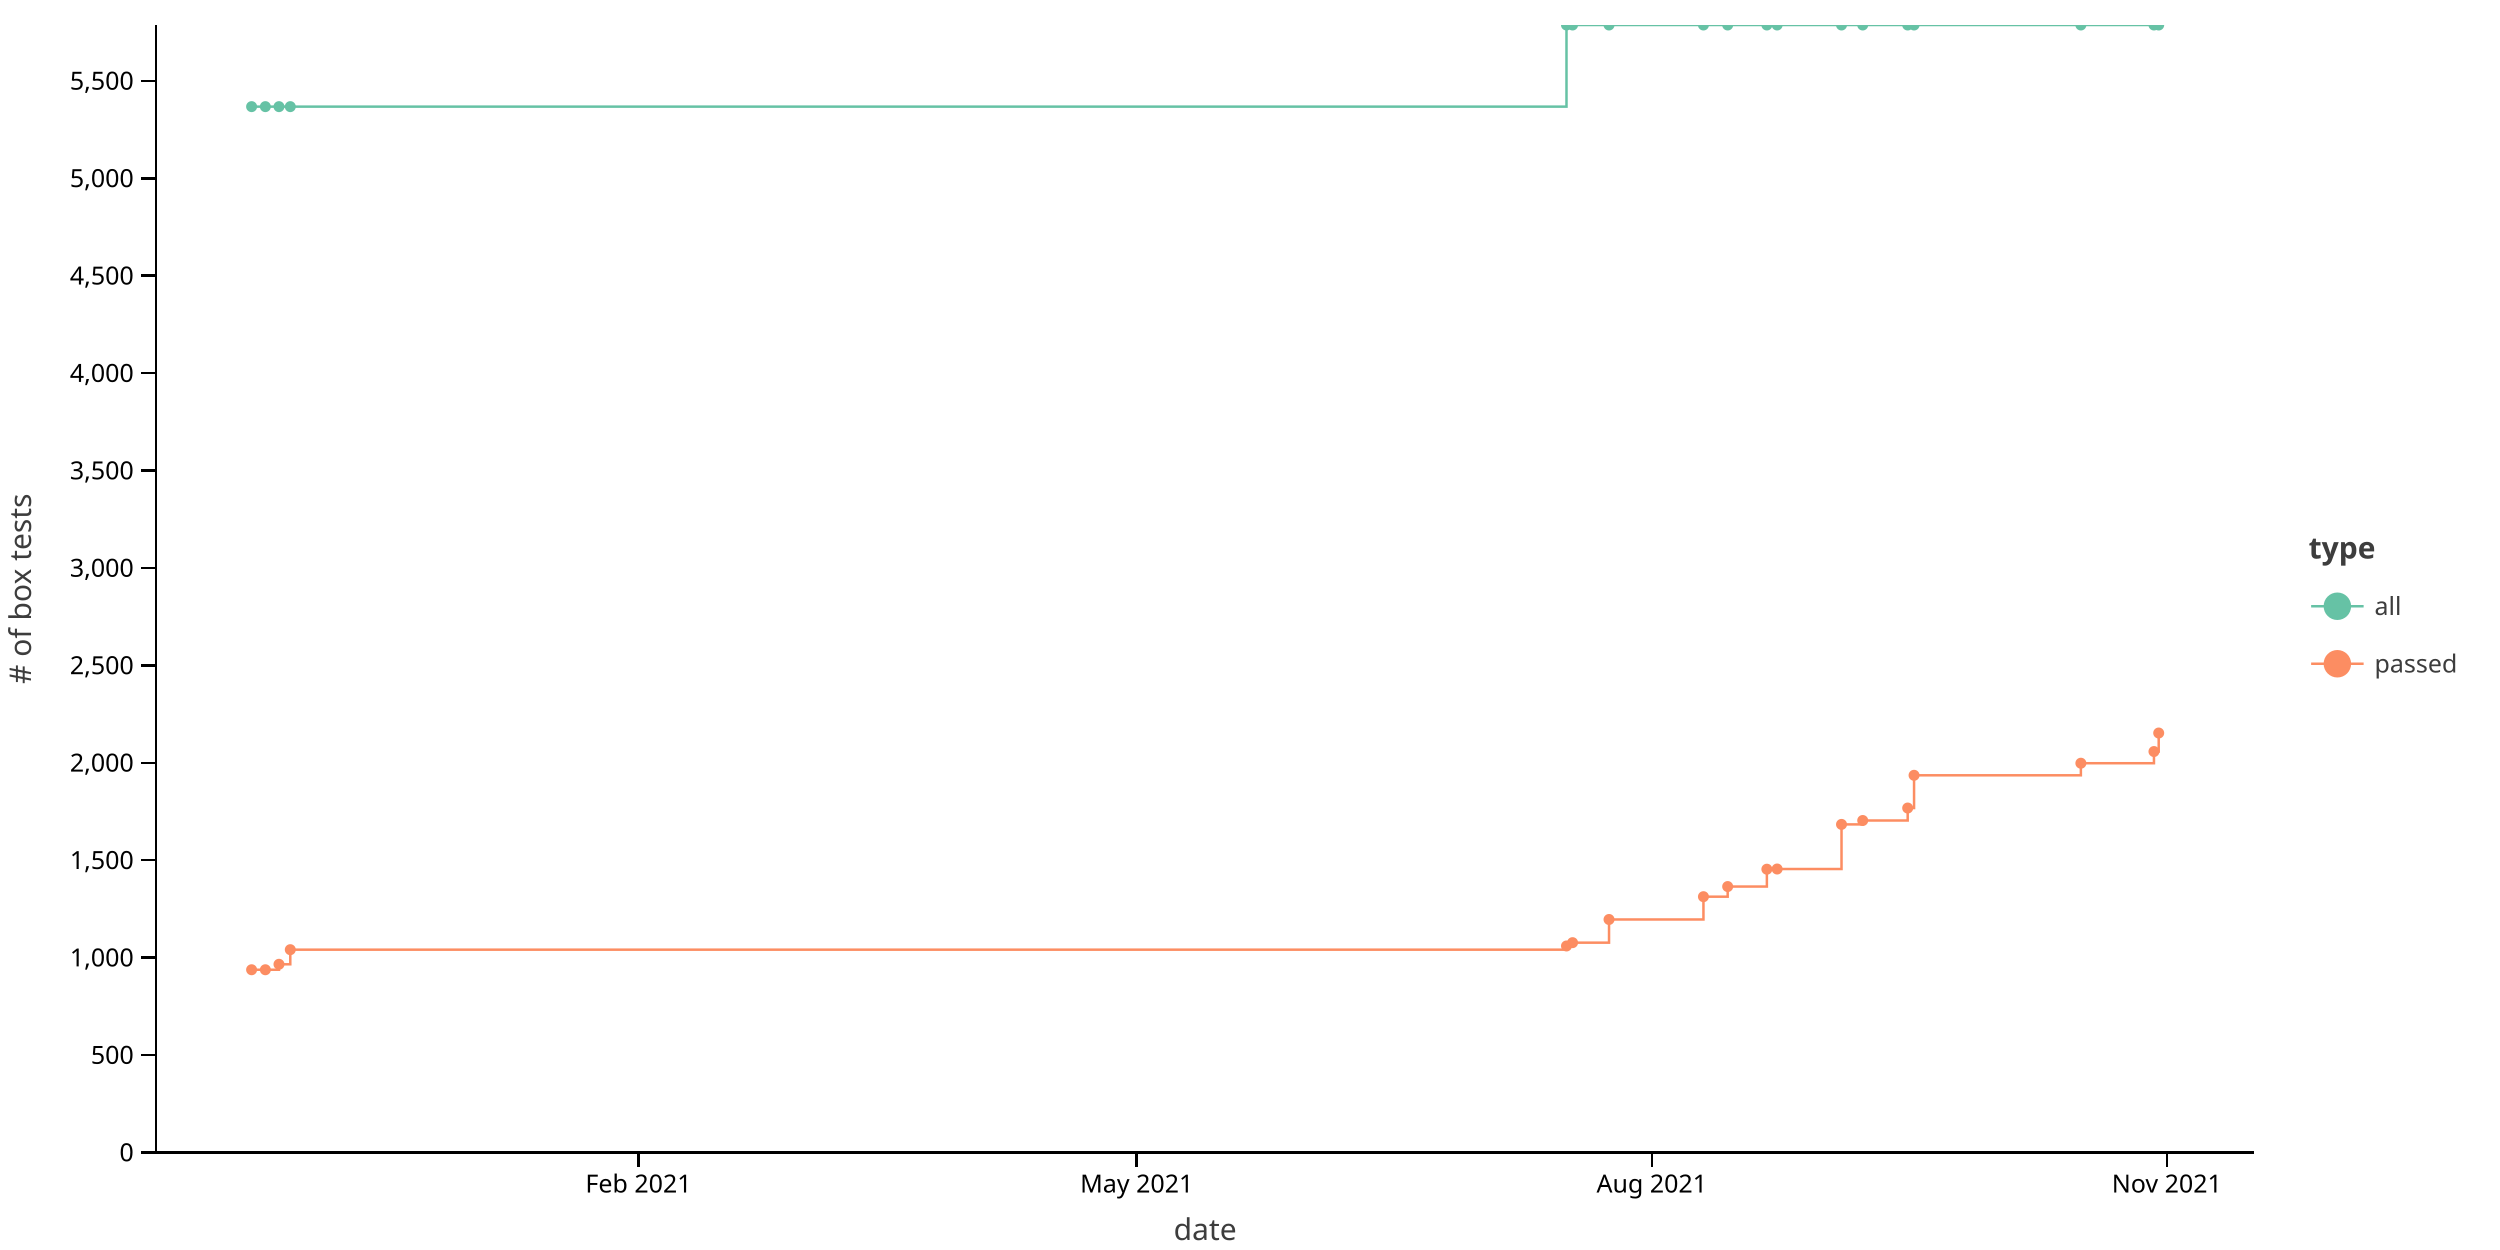
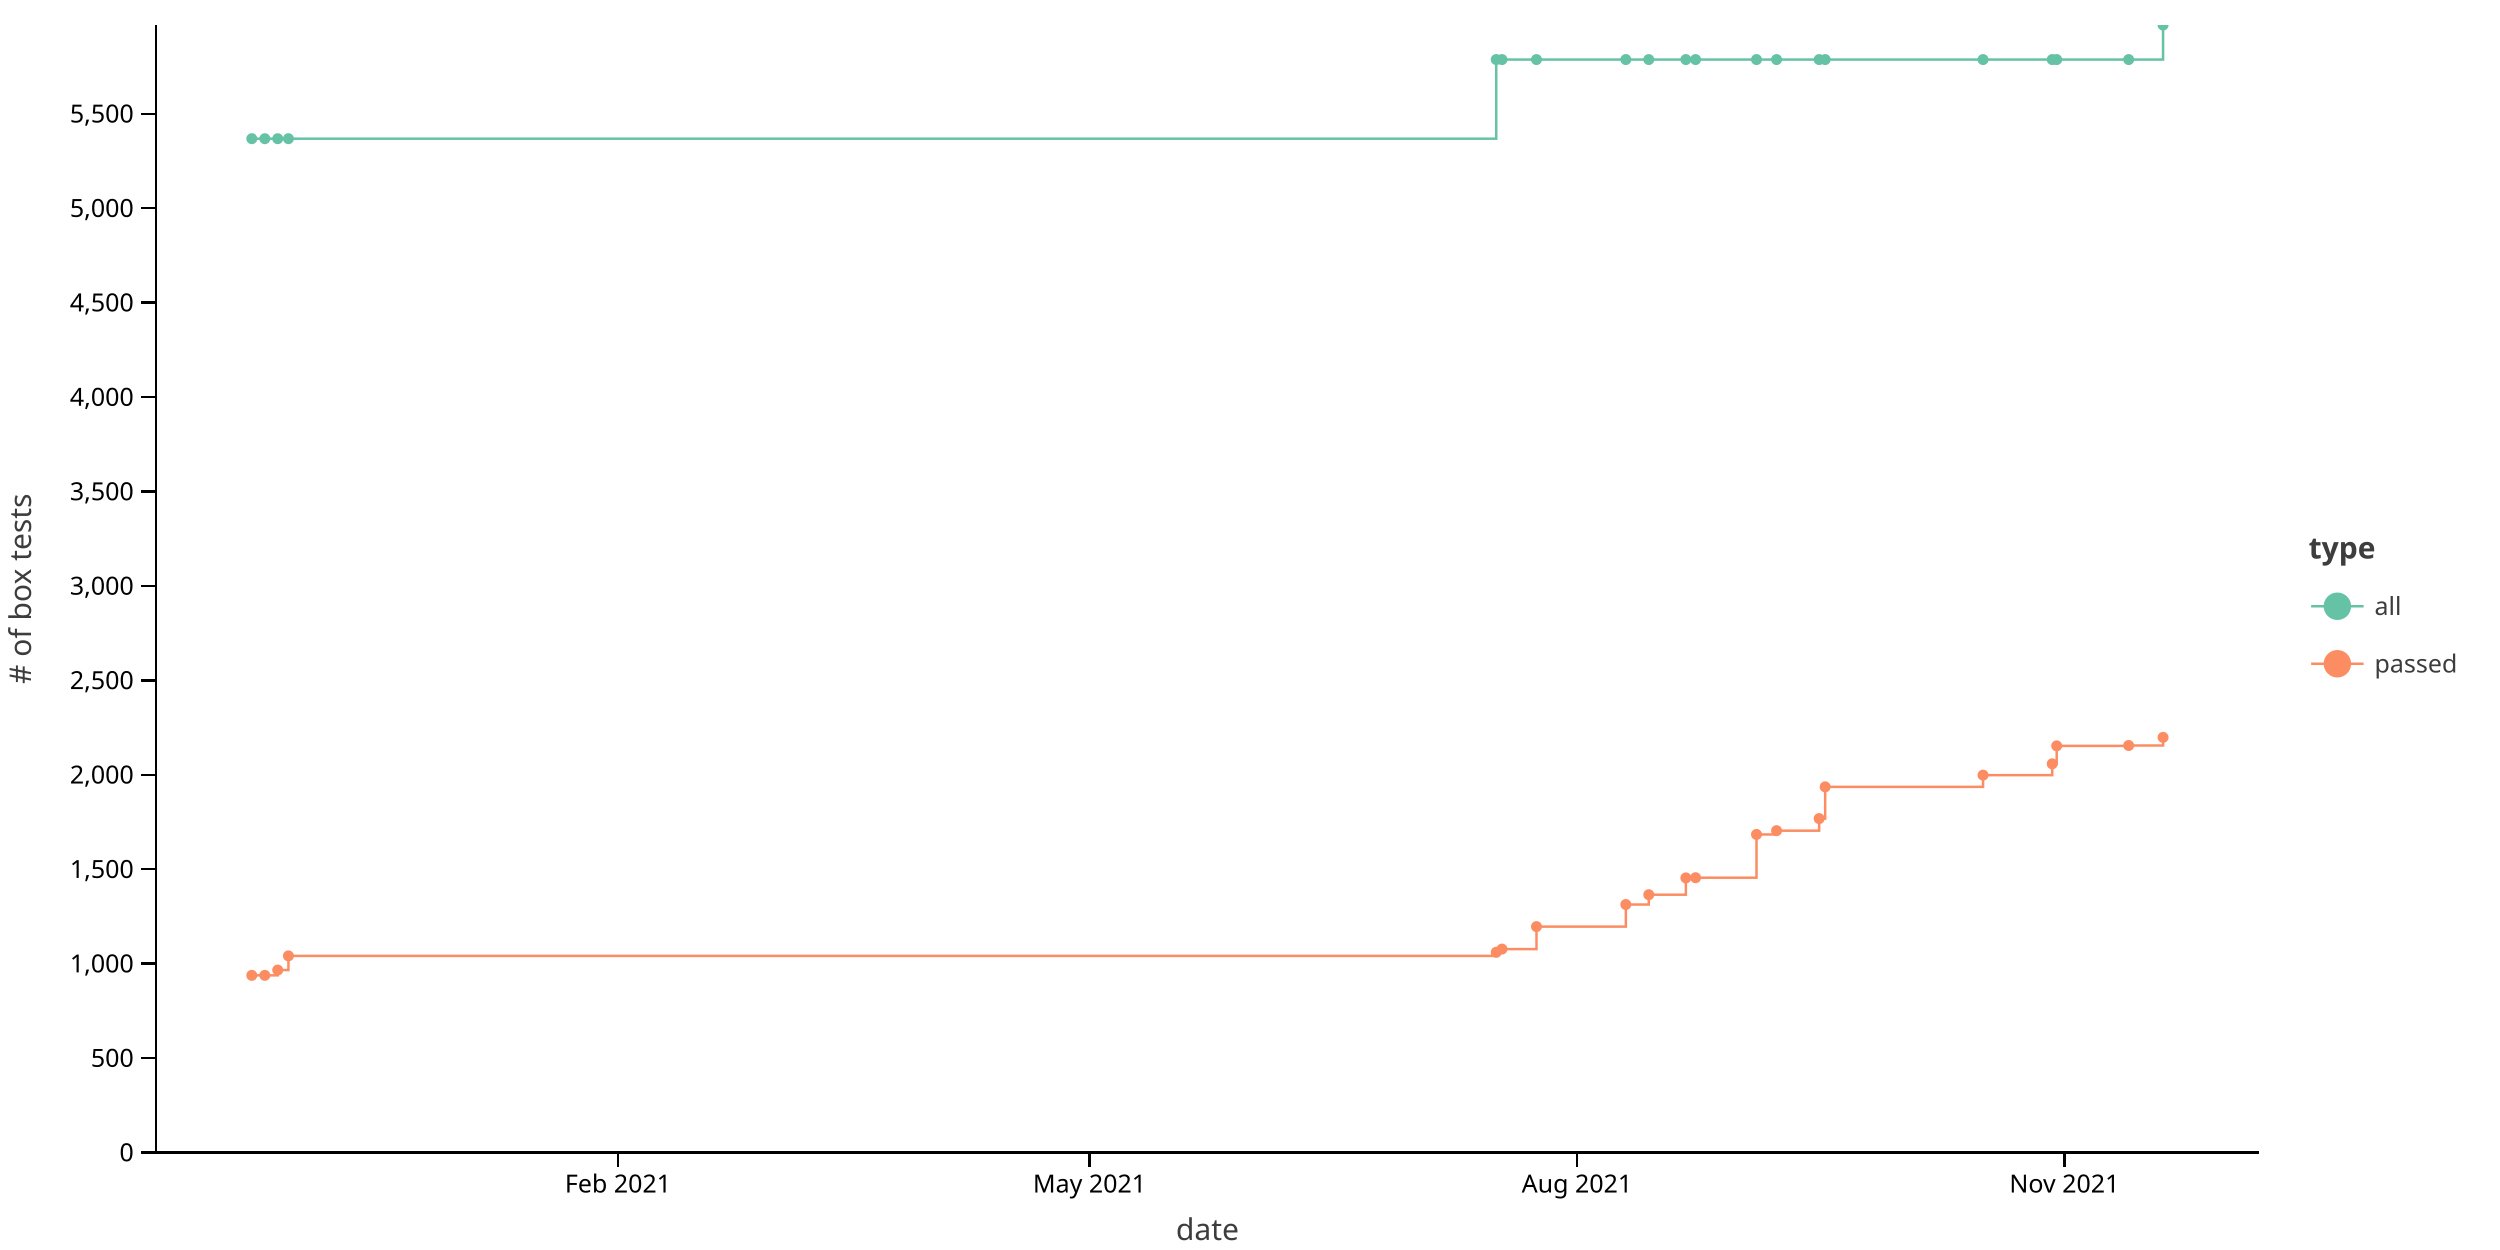
<svg xmlns="http://www.w3.org/2000/svg" class="plt-container" width="1000.0" height="500.0">
  <style type="text/css">
  .plt-container {
	font-family: "Lucida Grande", sans-serif;
	cursor: crosshair;
	user-select: none;
	-webkit-user-select: none;
	-moz-user-select: none;
	-ms-user-select: none;
}
.plt-backdrop {
   fill: white;
}
.plt-transparent .plt-backdrop {
   visibility: hidden;
}
text {
	font-size: 12px;
	fill: #3d3d3d;
	
	text-rendering: optimizeLegibility;
}
.plt-data-tooltip text {
	font-size: 12px;
}
.plt-axis-tooltip text {
	font-size: 12px;
}
.plt-axis line {
	shape-rendering: crispedges;
}
.plt-plot-title {

  font-size: 16.0px;
  font-weight: bold;
}
.plt-axis .tick text {

  font-size: 10.0px;
}
.plt-axis.small-tick-font .tick text {

  font-size: 8.0px;
}
.plt-axis-title text {

  font-size: 12.0px;
}
.plt_legend .legend-title text {

  font-size: 12.0px;
  font-weight: bold;
}
.plt_legend text {

  font-size: 10.0px;
}

  </style>
  <rect class="plt-backdrop" width="100%" height="100%">
  </rect>
  <g class="plt-plot">
    <g transform="translate(20.0 10.0 ) ">
      <g transform="translate(42.5 451.0 ) " class="plt-axis">
-         <g class="tick" transform="translate(192.8899 0.0 ) ">
+         <g class="tick" transform="translate(184.6795 0.0 ) ">
          <line stroke-width="1.0" stroke="rgb(0,0,0)" stroke-opacity="1.0" x2="0.0" y2="6.0">
          </line>
          <g transform="translate(0.0 9.0 ) ">
            <text style="fill:#000000;" text-anchor="middle" dy="0.7em">
            Feb 2021
            </text>
          </g>
        </g>
-         <g class="tick" transform="translate(392.1899 0.0 ) ">
+         <g class="tick" transform="translate(373.2985 0.0 ) ">
          <line stroke-width="1.0" stroke="rgb(0,0,0)" stroke-opacity="1.0" x2="0.0" y2="6.0">
          </line>
          <g transform="translate(0.0 9.0 ) ">
            <text style="fill:#000000;" text-anchor="middle" dy="0.7em">
            May 2021
            </text>
          </g>
        </g>
-         <g class="tick" transform="translate(598.2079 0.0 ) ">
+         <g class="tick" transform="translate(568.2754 0.0 ) ">
          <line stroke-width="1.0" stroke="rgb(0,0,0)" stroke-opacity="1.0" x2="0.0" y2="6.0">
          </line>
          <g transform="translate(0.0 9.0 ) ">
            <text style="fill:#000000;" text-anchor="middle" dy="0.7em">
            Aug 2021
            </text>
          </g>
        </g>
-         <g class="tick" transform="translate(804.226 0.0 ) ">
+         <g class="tick" transform="translate(763.2523 0.0 ) ">
          <line stroke-width="1.0" stroke="rgb(0,0,0)" stroke-opacity="1.0" x2="0.0" y2="6.0">
          </line>
          <g transform="translate(0.0 9.0 ) ">
            <text style="fill:#000000;" text-anchor="middle" dy="0.7em">
            Nov 2021
            </text>
          </g>
        </g>
-         <line x1="0.0" y1="0.0" x2="839.123" y2="0.0" stroke-width="1.0" stroke="rgb(0,0,0)" stroke-opacity="1.0">
+         <line x1="0.0" y1="0.0" x2="840.95" y2="0.0" stroke-width="1.0" stroke="rgb(0,0,0)" stroke-opacity="1.0">
        </line>
      </g>
      <g transform="translate(42.5 0.0 ) " class="plt-axis">
-         <g class="tick" transform="translate(0.0 451 ) ">
+         <g class="tick" transform="translate(0.0 451.0 ) ">
          <line stroke-width="1.0" stroke="rgb(0,0,0)" stroke-opacity="1.0" x2="-6.0" y2="0.0">
          </line>
          <g transform="translate(-9.0 0.0 ) ">
            <text style="fill:#000000;" text-anchor="end" dy="0.35em">
            0
            </text>
          </g>
        </g>
-         <g class="tick" transform="translate(0.0 412.0334 ) ">
+         <g class="tick" transform="translate(0.0 413.2278 ) ">
          <line stroke-width="1.0" stroke="rgb(0,0,0)" stroke-opacity="1.0" x2="-6.0" y2="0.0">
          </line>
          <g transform="translate(-9.0 0.0 ) ">
            <text style="fill:#000000;" text-anchor="end" dy="0.35em">
            500
            </text>
          </g>
        </g>
-         <g class="tick" transform="translate(0.0 373.0667 ) ">
+         <g class="tick" transform="translate(0.0 375.4556 ) ">
          <line stroke-width="1.0" stroke="rgb(0,0,0)" stroke-opacity="1.0" x2="-6.0" y2="0.0">
          </line>
          <g transform="translate(-9.0 0.0 ) ">
            <text style="fill:#000000;" text-anchor="end" dy="0.35em">
            1,000
            </text>
          </g>
        </g>
-         <g class="tick" transform="translate(0.0 334.1001 ) ">
+         <g class="tick" transform="translate(0.0 337.6834 ) ">
          <line stroke-width="1.0" stroke="rgb(0,0,0)" stroke-opacity="1.0" x2="-6.0" y2="0.0">
          </line>
          <g transform="translate(-9.0 0.0 ) ">
            <text style="fill:#000000;" text-anchor="end" dy="0.35em">
            1,500
            </text>
          </g>
        </g>
-         <g class="tick" transform="translate(0.0 295.1334 ) ">
+         <g class="tick" transform="translate(0.0 299.9112 ) ">
          <line stroke-width="1.0" stroke="rgb(0,0,0)" stroke-opacity="1.0" x2="-6.0" y2="0.0">
          </line>
          <g transform="translate(-9.0 0.0 ) ">
            <text style="fill:#000000;" text-anchor="end" dy="0.35em">
            2,000
            </text>
          </g>
        </g>
-         <g class="tick" transform="translate(0.0 256.1668 ) ">
+         <g class="tick" transform="translate(0.0 262.139 ) ">
          <line stroke-width="1.0" stroke="rgb(0,0,0)" stroke-opacity="1.0" x2="-6.0" y2="0.0">
          </line>
          <g transform="translate(-9.0 0.0 ) ">
            <text style="fill:#000000;" text-anchor="end" dy="0.35em">
            2,500
            </text>
          </g>
        </g>
-         <g class="tick" transform="translate(0.0 217.2001 ) ">
+         <g class="tick" transform="translate(0.0 224.3668 ) ">
          <line stroke-width="1.0" stroke="rgb(0,0,0)" stroke-opacity="1.0" x2="-6.0" y2="0.0">
          </line>
          <g transform="translate(-9.0 0.0 ) ">
            <text style="fill:#000000;" text-anchor="end" dy="0.35em">
            3,000
            </text>
          </g>
        </g>
-         <g class="tick" transform="translate(0.0 178.2335 ) ">
+         <g class="tick" transform="translate(0.0 186.5946 ) ">
          <line stroke-width="1.0" stroke="rgb(0,0,0)" stroke-opacity="1.0" x2="-6.0" y2="0.0">
          </line>
          <g transform="translate(-9.0 0.0 ) ">
            <text style="fill:#000000;" text-anchor="end" dy="0.35em">
            3,500
            </text>
          </g>
        </g>
-         <g class="tick" transform="translate(0.0 139.2668 ) ">
+         <g class="tick" transform="translate(0.0 148.8224 ) ">
          <line stroke-width="1.0" stroke="rgb(0,0,0)" stroke-opacity="1.0" x2="-6.0" y2="0.0">
          </line>
          <g transform="translate(-9.0 0.0 ) ">
            <text style="fill:#000000;" text-anchor="end" dy="0.35em">
            4,000
            </text>
          </g>
        </g>
-         <g class="tick" transform="translate(0.0 100.3002 ) ">
+         <g class="tick" transform="translate(0.0 111.0503 ) ">
          <line stroke-width="1.0" stroke="rgb(0,0,0)" stroke-opacity="1.0" x2="-6.0" y2="0.0">
          </line>
          <g transform="translate(-9.0 0.0 ) ">
            <text style="fill:#000000;" text-anchor="end" dy="0.35em">
            4,500
            </text>
          </g>
        </g>
-         <g class="tick" transform="translate(0.0 61.33351 ) ">
+         <g class="tick" transform="translate(0.0 73.27806 ) ">
          <line stroke-width="1.0" stroke="rgb(0,0,0)" stroke-opacity="1.0" x2="-6.0" y2="0.0">
          </line>
          <g transform="translate(-9.0 0.0 ) ">
            <text style="fill:#000000;" text-anchor="end" dy="0.35em">
            5,000
            </text>
          </g>
        </g>
-         <g class="tick" transform="translate(0.0 22.36686 ) ">
+         <g class="tick" transform="translate(0.0 35.50586 ) ">
          <line stroke-width="1.0" stroke="rgb(0,0,0)" stroke-opacity="1.0" x2="-6.0" y2="0.0">
          </line>
          <g transform="translate(-9.0 0.0 ) ">
            <text style="fill:#000000;" text-anchor="end" dy="0.35em">
            5,500
            </text>
          </g>
        </g>
        <line x1="0.0" y1="0.0" x2="0.0" y2="451.0" stroke-width="1.0" stroke="rgb(0,0,0)" stroke-opacity="1.0">
        </line>
      </g>
-       <g transform="translate(42.5 0.0 ) " clip-path="url(#MkU0Pf)" clip-bounds-jfx="[rect (0.0, 0.0), (839.123, 451.0)]">
+       <g transform="translate(42.5 0.0 ) " clip-path="url(#J5jbI0)" clip-bounds-jfx="[rect (0.0, 0.0), (840.95, 451.0)]">
        <defs>
-           <clipPath id="MkU0Pf">
-             <rect x="0.0" y="0.0" width="839.123" height="451.0">
+           <clipPath id="J5jbI0">
+             <rect x="0.0" y="0.0" width="840.95" height="451.0">
            </rect>
          </clipPath>
        </defs>
        <g>
-           <path d="M38.142 32.654 L38.142 32.654 L43.646 32.654 L43.646 32.654 L49.094 32.654 L49.094 32.654 L53.616 32.654 L53.616 32.654 L564.096 32.654 L564.096 0.0 L566.527 0.0 L566.527 0.0 L581.111 0.0 L581.111 0.0 L618.878 0.0 L618.878 0.0 L628.572 0.0 L628.572 0.0 L644.25 0.0 L644.25 0.0 L648.352 0.0 L648.352 0.0 L674.107 0.0 L674.107 0.0 L682.588 0.0 L682.588 0.0 L700.577 0.0 L700.577 0.0 L703.124 0.0 L703.124 0.0 L769.85 0.0 L769.85 0.0 L799.086 0.0 L799.086 0.0 L800.981 0.0 L800.981 0.0 " fill="none" stroke-width="1.0" stroke="rgb(102,194,165)" stroke-opacity="1.0">
+           <path d="M38.225 45.478 L38.225 45.478 L43.434 45.478 L43.434 45.478 L48.59 45.478 L48.59 45.478 L52.869 45.478 L52.869 45.478 L535.992 45.478 L535.992 13.825 L538.292 13.825 L538.292 13.825 L552.095 13.825 L552.095 13.825 L587.838 13.825 L587.838 13.825 L597.012 13.825 L597.012 13.825 L611.85 13.825 L611.85 13.825 L615.732 13.825 L615.732 13.825 L640.107 13.825 L640.107 13.825 L648.133 13.825 L648.133 13.825 L665.158 13.825 L665.158 13.825 L667.568 13.825 L667.568 13.825 L730.718 13.825 L730.718 13.825 L758.388 13.825 L758.388 13.825 L760.182 13.825 L760.182 13.825 L788.969 13.825 L788.969 13.825 L802.725 13.825 L802.725 0.0 " fill="none" stroke-width="1.0" stroke="rgb(102,194,165)" stroke-opacity="1.0">
          </path>
        </g>
        <g>
-           <path d="M38.142 377.899 L38.142 377.899 L43.646 377.899 L43.646 377.899 L49.094 377.899 L49.094 375.716 L53.616 375.716 L53.616 369.871 L564.096 369.871 L564.096 368.391 L566.527 368.391 L566.527 367.066 L581.111 367.066 L581.111 357.792 L618.878 357.792 L618.878 348.674 L628.572 348.674 L628.572 344.621 L644.25 344.621 L644.25 337.685 L648.352 337.685 L648.352 337.607 L674.107 337.607 L674.107 319.76 L682.588 319.76 L682.588 318.202 L700.577 318.202 L700.577 313.214 L703.124 313.214 L703.124 300.121 L769.85 300.121 L769.85 295.289 L799.086 295.289 L799.086 290.613 L800.981 290.613 L800.981 283.21 " fill="none" stroke-width="1.0" stroke="rgb(252,141,98)" stroke-opacity="1.0">
+           <path d="M38.225 380.139 L38.225 380.139 L43.434 380.139 L43.434 380.139 L48.59 380.139 L48.59 378.024 L52.869 378.024 L52.869 372.358 L535.992 372.358 L535.992 370.923 L538.292 370.923 L538.292 369.639 L552.095 369.639 L552.095 360.649 L587.838 360.649 L587.838 351.81 L597.012 351.81 L597.012 347.882 L611.85 347.882 L611.85 341.158 L615.732 341.158 L615.732 341.083 L640.107 341.083 L640.107 323.783 L648.133 323.783 L648.133 322.272 L665.158 322.272 L665.158 317.438 L667.568 317.438 L667.568 304.746 L730.718 304.746 L730.718 300.062 L758.388 300.062 L758.388 295.53 L760.182 295.53 L760.182 288.353 L788.969 288.353 L788.969 288.202 L802.725 288.202 L802.725 284.953 " fill="none" stroke-width="1.0" stroke="rgb(252,141,98)" stroke-opacity="1.0">
          </path>
        </g>
      </g>
-       <g transform="translate(42.5 0.0 ) " clip-path="url(#vJFbRu)" clip-bounds-jfx="[rect (0.0, 0.0), (839.123, 451.0)]">
+       <g transform="translate(42.5 0.0 ) " clip-path="url(#C4vYpi)" clip-bounds-jfx="[rect (0.0, 0.0), (840.95, 451.0)]">
        <defs>
-           <clipPath id="vJFbRu">
-             <rect x="0.0" y="0.0" width="839.123" height="451.0">
+           <clipPath id="C4vYpi">
+             <rect x="0.0" y="0.0" width="840.95" height="451.0">
            </rect>
          </clipPath>
        </defs>
        <g>
          <g>
-             <circle fill="#66c2a5" stroke="#66c2a5" stroke-opacity="0.0" stroke-width="0.0" cx="38.142" cy="32.654" r="2.2" />
-             <circle fill="#66c2a5" stroke="#66c2a5" stroke-opacity="0.0" stroke-width="0.0" cx="43.646" cy="32.654" r="2.2" />
-             <circle fill="#66c2a5" stroke="#66c2a5" stroke-opacity="0.0" stroke-width="0.0" cx="49.094" cy="32.654" r="2.2" />
-             <circle fill="#66c2a5" stroke="#66c2a5" stroke-opacity="0.0" stroke-width="0.0" cx="53.616" cy="32.654" r="2.2" />
-             <circle fill="#66c2a5" stroke="#66c2a5" stroke-opacity="0.0" stroke-width="0.0" cx="564.096" cy="0.0" r="2.2" />
-             <circle fill="#66c2a5" stroke="#66c2a5" stroke-opacity="0.0" stroke-width="0.0" cx="566.527" cy="0.0" r="2.2" />
-             <circle fill="#66c2a5" stroke="#66c2a5" stroke-opacity="0.0" stroke-width="0.0" cx="581.111" cy="0.0" r="2.2" />
-             <circle fill="#66c2a5" stroke="#66c2a5" stroke-opacity="0.0" stroke-width="0.0" cx="618.878" cy="0.0" r="2.2" />
-             <circle fill="#66c2a5" stroke="#66c2a5" stroke-opacity="0.0" stroke-width="0.0" cx="628.572" cy="0.0" r="2.2" />
-             <circle fill="#66c2a5" stroke="#66c2a5" stroke-opacity="0.0" stroke-width="0.0" cx="644.25" cy="0.0" r="2.2" />
-             <circle fill="#66c2a5" stroke="#66c2a5" stroke-opacity="0.0" stroke-width="0.0" cx="648.352" cy="0.0" r="2.2" />
-             <circle fill="#66c2a5" stroke="#66c2a5" stroke-opacity="0.0" stroke-width="0.0" cx="674.107" cy="0.0" r="2.2" />
-             <circle fill="#66c2a5" stroke="#66c2a5" stroke-opacity="0.0" stroke-width="0.0" cx="682.588" cy="0.0" r="2.2" />
-             <circle fill="#66c2a5" stroke="#66c2a5" stroke-opacity="0.0" stroke-width="0.0" cx="700.577" cy="0.0" r="2.2" />
-             <circle fill="#66c2a5" stroke="#66c2a5" stroke-opacity="0.0" stroke-width="0.0" cx="703.124" cy="0.0" r="2.2" />
-             <circle fill="#66c2a5" stroke="#66c2a5" stroke-opacity="0.0" stroke-width="0.0" cx="769.85" cy="0.0" r="2.2" />
-             <circle fill="#66c2a5" stroke="#66c2a5" stroke-opacity="0.0" stroke-width="0.0" cx="799.086" cy="0.0" r="2.2" />
-             <circle fill="#66c2a5" stroke="#66c2a5" stroke-opacity="0.0" stroke-width="0.0" cx="800.981" cy="0.0" r="2.2" />
-             <circle fill="#fc8d62" stroke="#fc8d62" stroke-opacity="0.0" stroke-width="0.0" cx="38.142" cy="377.899" r="2.2" />
-             <circle fill="#fc8d62" stroke="#fc8d62" stroke-opacity="0.0" stroke-width="0.0" cx="43.646" cy="377.899" r="2.2" />
-             <circle fill="#fc8d62" stroke="#fc8d62" stroke-opacity="0.0" stroke-width="0.0" cx="49.094" cy="375.716" r="2.2" />
-             <circle fill="#fc8d62" stroke="#fc8d62" stroke-opacity="0.0" stroke-width="0.0" cx="53.616" cy="369.871" r="2.2" />
-             <circle fill="#fc8d62" stroke="#fc8d62" stroke-opacity="0.0" stroke-width="0.0" cx="564.096" cy="368.391" r="2.2" />
-             <circle fill="#fc8d62" stroke="#fc8d62" stroke-opacity="0.0" stroke-width="0.0" cx="566.527" cy="367.066" r="2.2" />
-             <circle fill="#fc8d62" stroke="#fc8d62" stroke-opacity="0.0" stroke-width="0.0" cx="581.111" cy="357.792" r="2.2" />
-             <circle fill="#fc8d62" stroke="#fc8d62" stroke-opacity="0.0" stroke-width="0.0" cx="618.878" cy="348.674" r="2.2" />
-             <circle fill="#fc8d62" stroke="#fc8d62" stroke-opacity="0.0" stroke-width="0.0" cx="628.572" cy="344.621" r="2.2" />
-             <circle fill="#fc8d62" stroke="#fc8d62" stroke-opacity="0.0" stroke-width="0.0" cx="644.25" cy="337.685" r="2.2" />
-             <circle fill="#fc8d62" stroke="#fc8d62" stroke-opacity="0.0" stroke-width="0.0" cx="648.352" cy="337.607" r="2.2" />
-             <circle fill="#fc8d62" stroke="#fc8d62" stroke-opacity="0.0" stroke-width="0.0" cx="674.107" cy="319.76" r="2.2" />
-             <circle fill="#fc8d62" stroke="#fc8d62" stroke-opacity="0.0" stroke-width="0.0" cx="682.588" cy="318.202" r="2.2" />
-             <circle fill="#fc8d62" stroke="#fc8d62" stroke-opacity="0.0" stroke-width="0.0" cx="700.577" cy="313.214" r="2.2" />
-             <circle fill="#fc8d62" stroke="#fc8d62" stroke-opacity="0.0" stroke-width="0.0" cx="703.124" cy="300.121" r="2.2" />
-             <circle fill="#fc8d62" stroke="#fc8d62" stroke-opacity="0.0" stroke-width="0.0" cx="769.85" cy="295.289" r="2.2" />
-             <circle fill="#fc8d62" stroke="#fc8d62" stroke-opacity="0.0" stroke-width="0.0" cx="799.086" cy="290.613" r="2.2" />
-             <circle fill="#fc8d62" stroke="#fc8d62" stroke-opacity="0.0" stroke-width="0.0" cx="800.981" cy="283.21" r="2.2" />
+             <circle fill="#66c2a5" stroke="#66c2a5" stroke-opacity="0.0" stroke-width="0.0" cx="38.225" cy="45.478" r="2.2" />
+             <circle fill="#66c2a5" stroke="#66c2a5" stroke-opacity="0.0" stroke-width="0.0" cx="43.434" cy="45.478" r="2.2" />
+             <circle fill="#66c2a5" stroke="#66c2a5" stroke-opacity="0.0" stroke-width="0.0" cx="48.59" cy="45.478" r="2.2" />
+             <circle fill="#66c2a5" stroke="#66c2a5" stroke-opacity="0.0" stroke-width="0.0" cx="52.869" cy="45.478" r="2.2" />
+             <circle fill="#66c2a5" stroke="#66c2a5" stroke-opacity="0.0" stroke-width="0.0" cx="535.992" cy="13.825" r="2.2" />
+             <circle fill="#66c2a5" stroke="#66c2a5" stroke-opacity="0.0" stroke-width="0.0" cx="538.292" cy="13.825" r="2.2" />
+             <circle fill="#66c2a5" stroke="#66c2a5" stroke-opacity="0.0" stroke-width="0.0" cx="552.095" cy="13.825" r="2.2" />
+             <circle fill="#66c2a5" stroke="#66c2a5" stroke-opacity="0.0" stroke-width="0.0" cx="587.838" cy="13.825" r="2.2" />
+             <circle fill="#66c2a5" stroke="#66c2a5" stroke-opacity="0.0" stroke-width="0.0" cx="597.012" cy="13.825" r="2.2" />
+             <circle fill="#66c2a5" stroke="#66c2a5" stroke-opacity="0.0" stroke-width="0.0" cx="611.85" cy="13.825" r="2.2" />
+             <circle fill="#66c2a5" stroke="#66c2a5" stroke-opacity="0.0" stroke-width="0.0" cx="615.732" cy="13.825" r="2.2" />
+             <circle fill="#66c2a5" stroke="#66c2a5" stroke-opacity="0.0" stroke-width="0.0" cx="640.107" cy="13.825" r="2.2" />
+             <circle fill="#66c2a5" stroke="#66c2a5" stroke-opacity="0.0" stroke-width="0.0" cx="648.133" cy="13.825" r="2.2" />
+             <circle fill="#66c2a5" stroke="#66c2a5" stroke-opacity="0.0" stroke-width="0.0" cx="665.158" cy="13.825" r="2.2" />
+             <circle fill="#66c2a5" stroke="#66c2a5" stroke-opacity="0.0" stroke-width="0.0" cx="667.568" cy="13.825" r="2.2" />
+             <circle fill="#66c2a5" stroke="#66c2a5" stroke-opacity="0.0" stroke-width="0.0" cx="730.718" cy="13.825" r="2.2" />
+             <circle fill="#66c2a5" stroke="#66c2a5" stroke-opacity="0.0" stroke-width="0.0" cx="758.388" cy="13.825" r="2.2" />
+             <circle fill="#66c2a5" stroke="#66c2a5" stroke-opacity="0.0" stroke-width="0.0" cx="760.182" cy="13.825" r="2.2" />
+             <circle fill="#66c2a5" stroke="#66c2a5" stroke-opacity="0.0" stroke-width="0.0" cx="788.969" cy="13.825" r="2.2" />
+             <circle fill="#66c2a5" stroke="#66c2a5" stroke-opacity="0.0" stroke-width="0.0" cx="802.725" cy="0.0" r="2.2" />
+             <circle fill="#fc8d62" stroke="#fc8d62" stroke-opacity="0.0" stroke-width="0.0" cx="38.225" cy="380.139" r="2.2" />
+             <circle fill="#fc8d62" stroke="#fc8d62" stroke-opacity="0.0" stroke-width="0.0" cx="43.434" cy="380.139" r="2.2" />
+             <circle fill="#fc8d62" stroke="#fc8d62" stroke-opacity="0.0" stroke-width="0.0" cx="48.59" cy="378.024" r="2.2" />
+             <circle fill="#fc8d62" stroke="#fc8d62" stroke-opacity="0.0" stroke-width="0.0" cx="52.869" cy="372.358" r="2.2" />
+             <circle fill="#fc8d62" stroke="#fc8d62" stroke-opacity="0.0" stroke-width="0.0" cx="535.992" cy="370.923" r="2.2" />
+             <circle fill="#fc8d62" stroke="#fc8d62" stroke-opacity="0.0" stroke-width="0.0" cx="538.292" cy="369.639" r="2.2" />
+             <circle fill="#fc8d62" stroke="#fc8d62" stroke-opacity="0.0" stroke-width="0.0" cx="552.095" cy="360.649" r="2.2" />
+             <circle fill="#fc8d62" stroke="#fc8d62" stroke-opacity="0.0" stroke-width="0.0" cx="587.838" cy="351.81" r="2.2" />
+             <circle fill="#fc8d62" stroke="#fc8d62" stroke-opacity="0.0" stroke-width="0.0" cx="597.012" cy="347.882" r="2.2" />
+             <circle fill="#fc8d62" stroke="#fc8d62" stroke-opacity="0.0" stroke-width="0.0" cx="611.85" cy="341.158" r="2.2" />
+             <circle fill="#fc8d62" stroke="#fc8d62" stroke-opacity="0.0" stroke-width="0.0" cx="615.732" cy="341.083" r="2.2" />
+             <circle fill="#fc8d62" stroke="#fc8d62" stroke-opacity="0.0" stroke-width="0.0" cx="640.107" cy="323.783" r="2.2" />
+             <circle fill="#fc8d62" stroke="#fc8d62" stroke-opacity="0.0" stroke-width="0.0" cx="648.133" cy="322.272" r="2.2" />
+             <circle fill="#fc8d62" stroke="#fc8d62" stroke-opacity="0.0" stroke-width="0.0" cx="665.158" cy="317.438" r="2.2" />
+             <circle fill="#fc8d62" stroke="#fc8d62" stroke-opacity="0.0" stroke-width="0.0" cx="667.568" cy="304.746" r="2.2" />
+             <circle fill="#fc8d62" stroke="#fc8d62" stroke-opacity="0.0" stroke-width="0.0" cx="730.718" cy="300.062" r="2.2" />
+             <circle fill="#fc8d62" stroke="#fc8d62" stroke-opacity="0.0" stroke-width="0.0" cx="758.388" cy="295.53" r="2.2" />
+             <circle fill="#fc8d62" stroke="#fc8d62" stroke-opacity="0.0" stroke-width="0.0" cx="760.182" cy="288.353" r="2.2" />
+             <circle fill="#fc8d62" stroke="#fc8d62" stroke-opacity="0.0" stroke-width="0.0" cx="788.969" cy="288.202" r="2.2" />
+             <circle fill="#fc8d62" stroke="#fc8d62" stroke-opacity="0.0" stroke-width="0.0" cx="802.725" cy="284.953" r="2.2" />
          </g>
        </g>
      </g>
    </g>
    <g class="plt-axis">
      <g transform="translate(4.0 235.5 ) rotate(-90.0 ) " class="plt-axis-title">
        <text text-anchor="middle" dy="0.7em">
        # of box tests
        </text>
      </g>
    </g>
    <g class="plt-axis">
-       <g transform="translate(482.0616 496.0 ) " class="plt-axis-title">
+       <g transform="translate(482.975 496.0 ) " class="plt-axis-title">
        <text text-anchor="middle">
        date
        </text>
      </g>
    </g>
    <g transform="translate(913.45 209.0 ) " class="plt_legend">
      <rect x="5.0" y="5.0" height="72.0" width="76.55" fill="rgb(255,255,255)" fill-opacity="1.0">
      </rect>
      <g transform="translate(10.0 10.0 ) ">
        <g class="legend-title" transform="translate(0.0 -4.0 ) ">
          <text dy="0.7em">
          type
          </text>
        </g>
        <g transform="translate(0.0 12.0 ) ">
          <g transform="">
            <g>
              <rect x="1.0" y="1.0" height="21.0" width="21.0" stroke-width="1.0" stroke="rgb(255,255,255)" stroke-opacity="1.0" fill="rgb(255,255,255)" fill-opacity="1.0">
              </rect>
              <g transform="translate(1.0 1.0 ) ">
                <g>
                  <line x1="0.0" y1="10.5" x2="21.0" y2="10.5" stroke="rgb(102,194,165)" stroke-opacity="1.0" fill="rgb(17,142,216)" fill-opacity="1.0" stroke-width="1.0">
                  </line>
                </g>
                <g>
                  <g>
                    <circle fill="#66c2a5" stroke="#66c2a5" stroke-opacity="0.0" stroke-width="0.0" cx="10.5" cy="10.5" r="5.5" />
                  </g>
                </g>
              </g>
              <rect x="0.0" y="0.0" height="23.0" width="23.0" stroke-width="1.0" stroke="rgb(255,255,255)" stroke-opacity="1.0" fill="none">
              </rect>
            </g>
            <g transform="translate(26.35 11.5 ) ">
              <text dy="0.35em">
              all
              </text>
            </g>
          </g>
          <g transform="translate(0.0 23.0 ) ">
            <g>
              <rect x="1.0" y="1.0" height="21.0" width="21.0" stroke-width="1.0" stroke="rgb(255,255,255)" stroke-opacity="1.0" fill="rgb(255,255,255)" fill-opacity="1.0">
              </rect>
              <g transform="translate(1.0 1.0 ) ">
                <g>
                  <line x1="0.0" y1="10.5" x2="21.0" y2="10.5" stroke="rgb(252,141,98)" stroke-opacity="1.0" fill="rgb(17,142,216)" fill-opacity="1.0" stroke-width="1.0">
                  </line>
                </g>
                <g>
                  <g>
                    <circle fill="#fc8d62" stroke="#fc8d62" stroke-opacity="0.0" stroke-width="0.0" cx="10.5" cy="10.5" r="5.5" />
                  </g>
                </g>
              </g>
              <rect x="0.0" y="0.0" height="23.0" width="23.0" stroke-width="1.0" stroke="rgb(255,255,255)" stroke-opacity="1.0" fill="none">
              </rect>
            </g>
            <g transform="translate(26.35 11.5 ) ">
              <text dy="0.35em">
              passed
              </text>
            </g>
          </g>
        </g>
      </g>
    </g>
  </g>
</svg>
